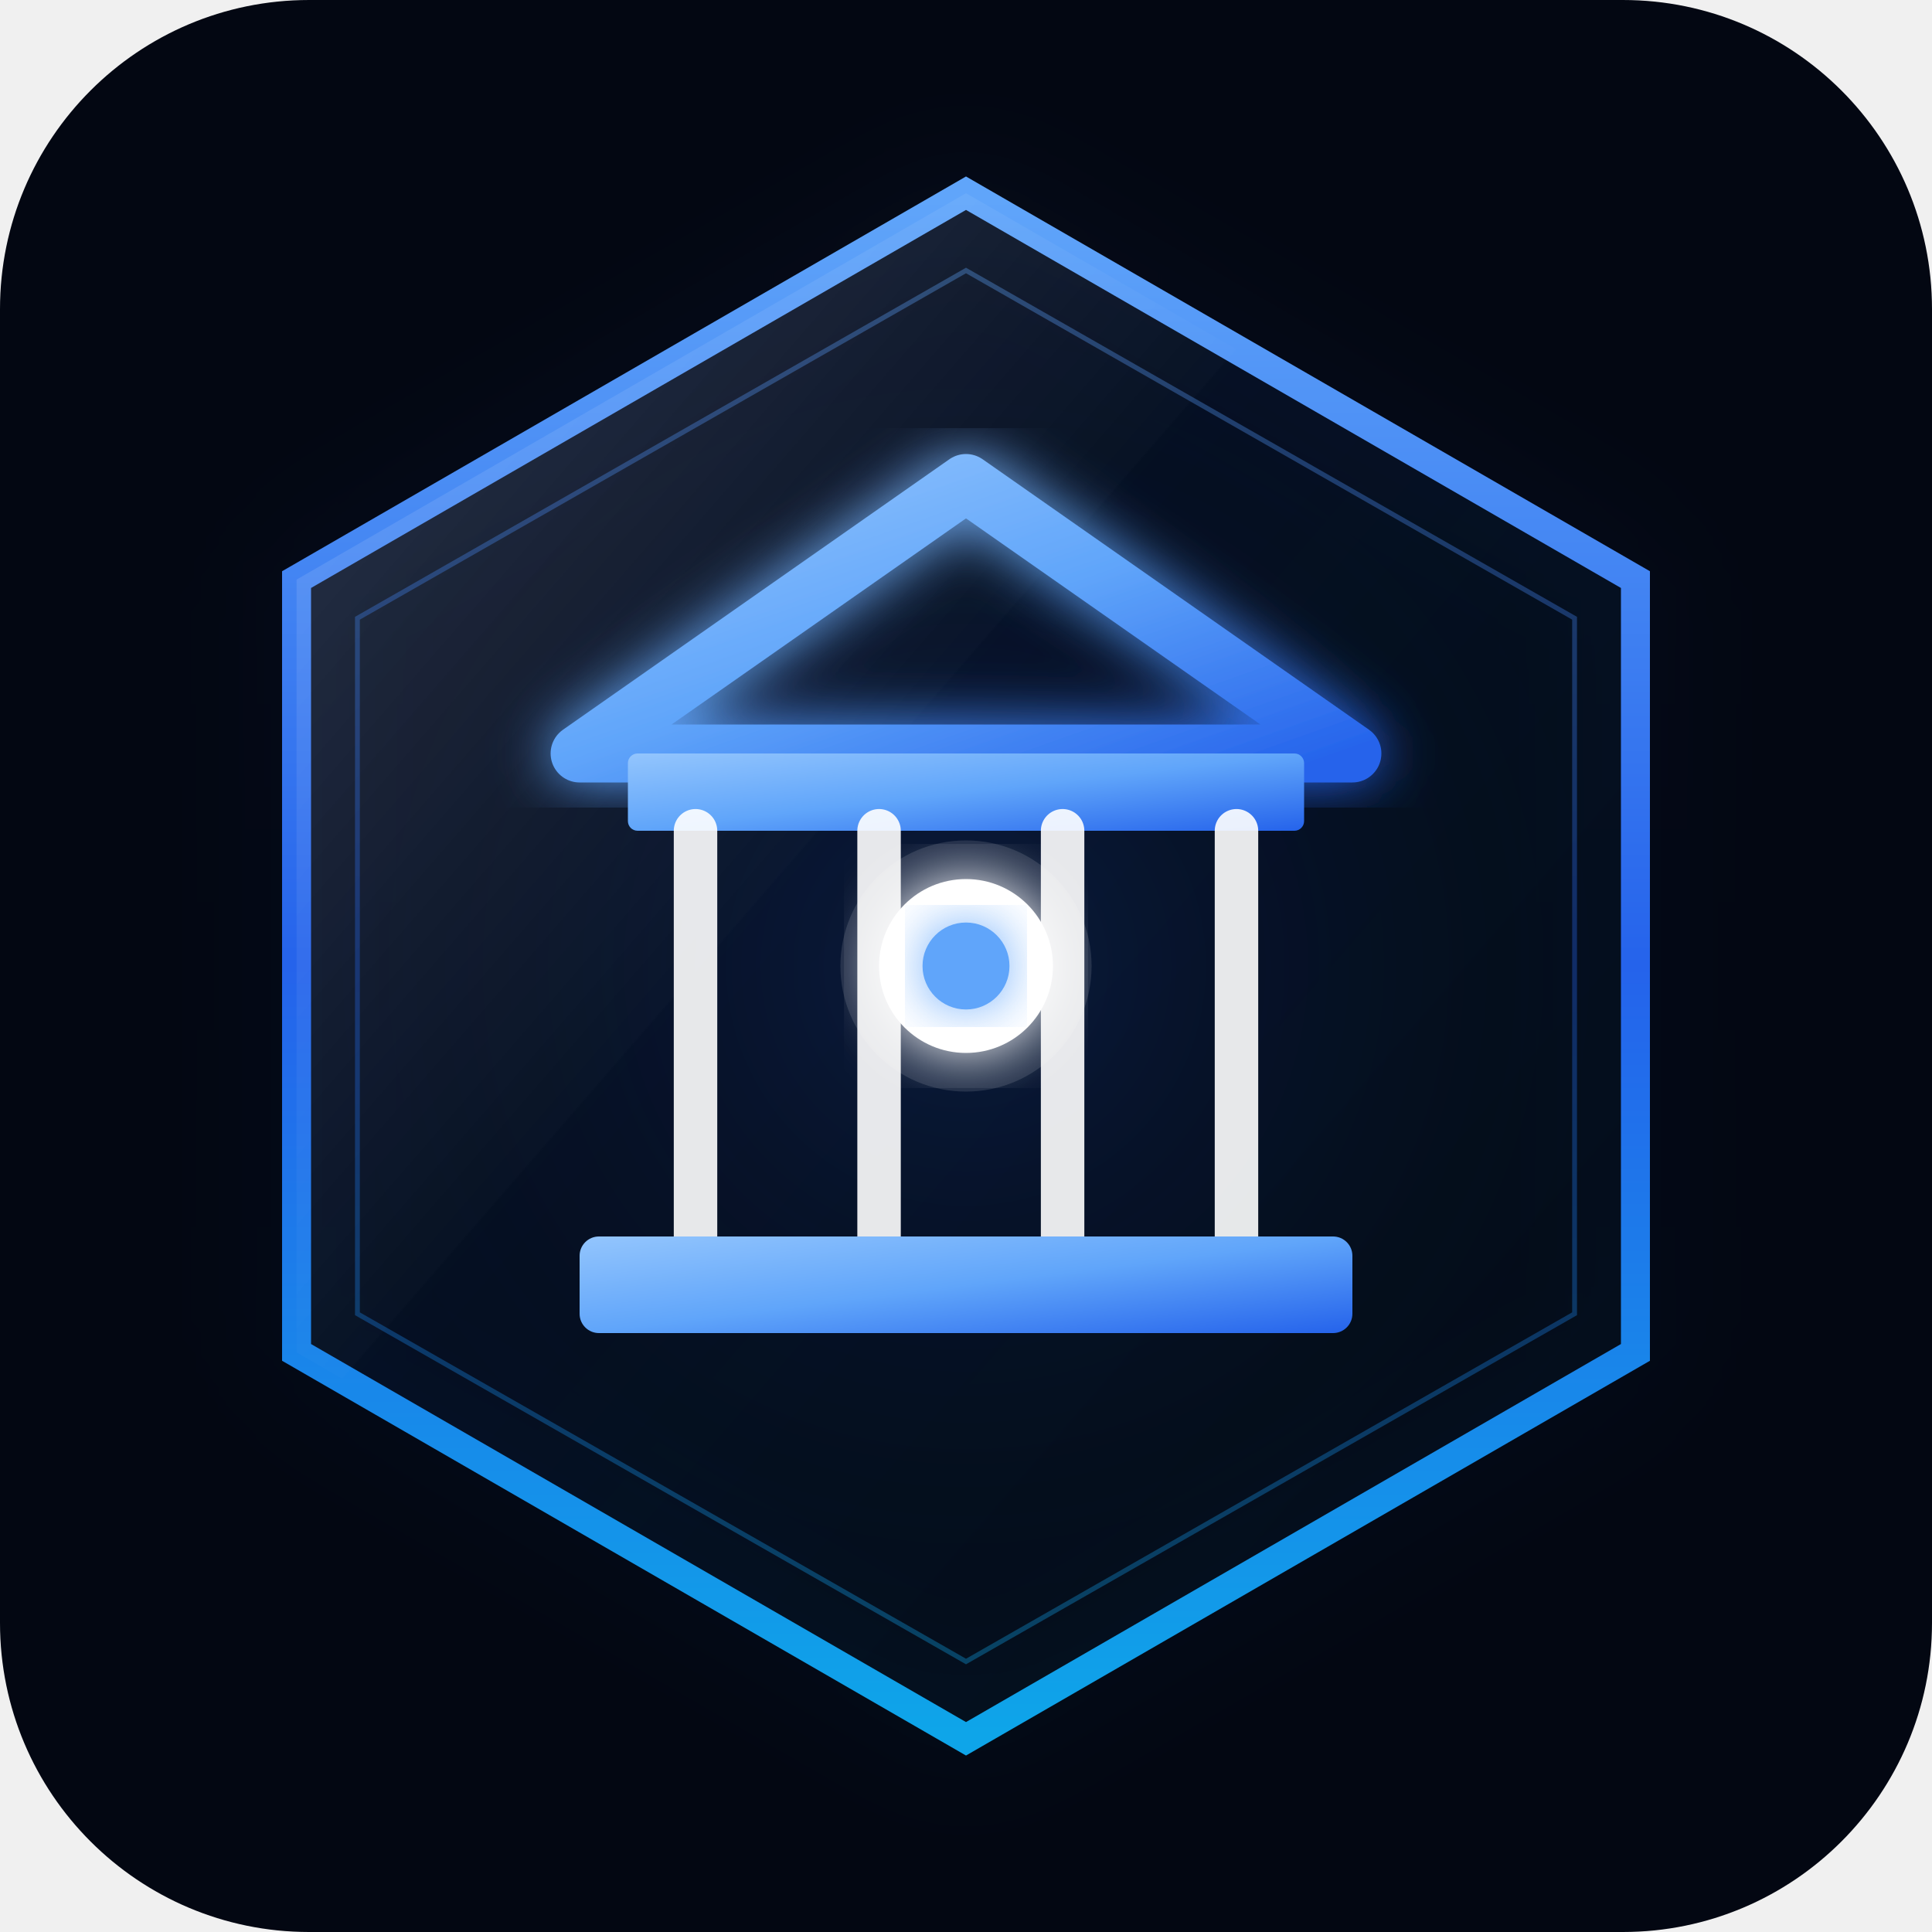
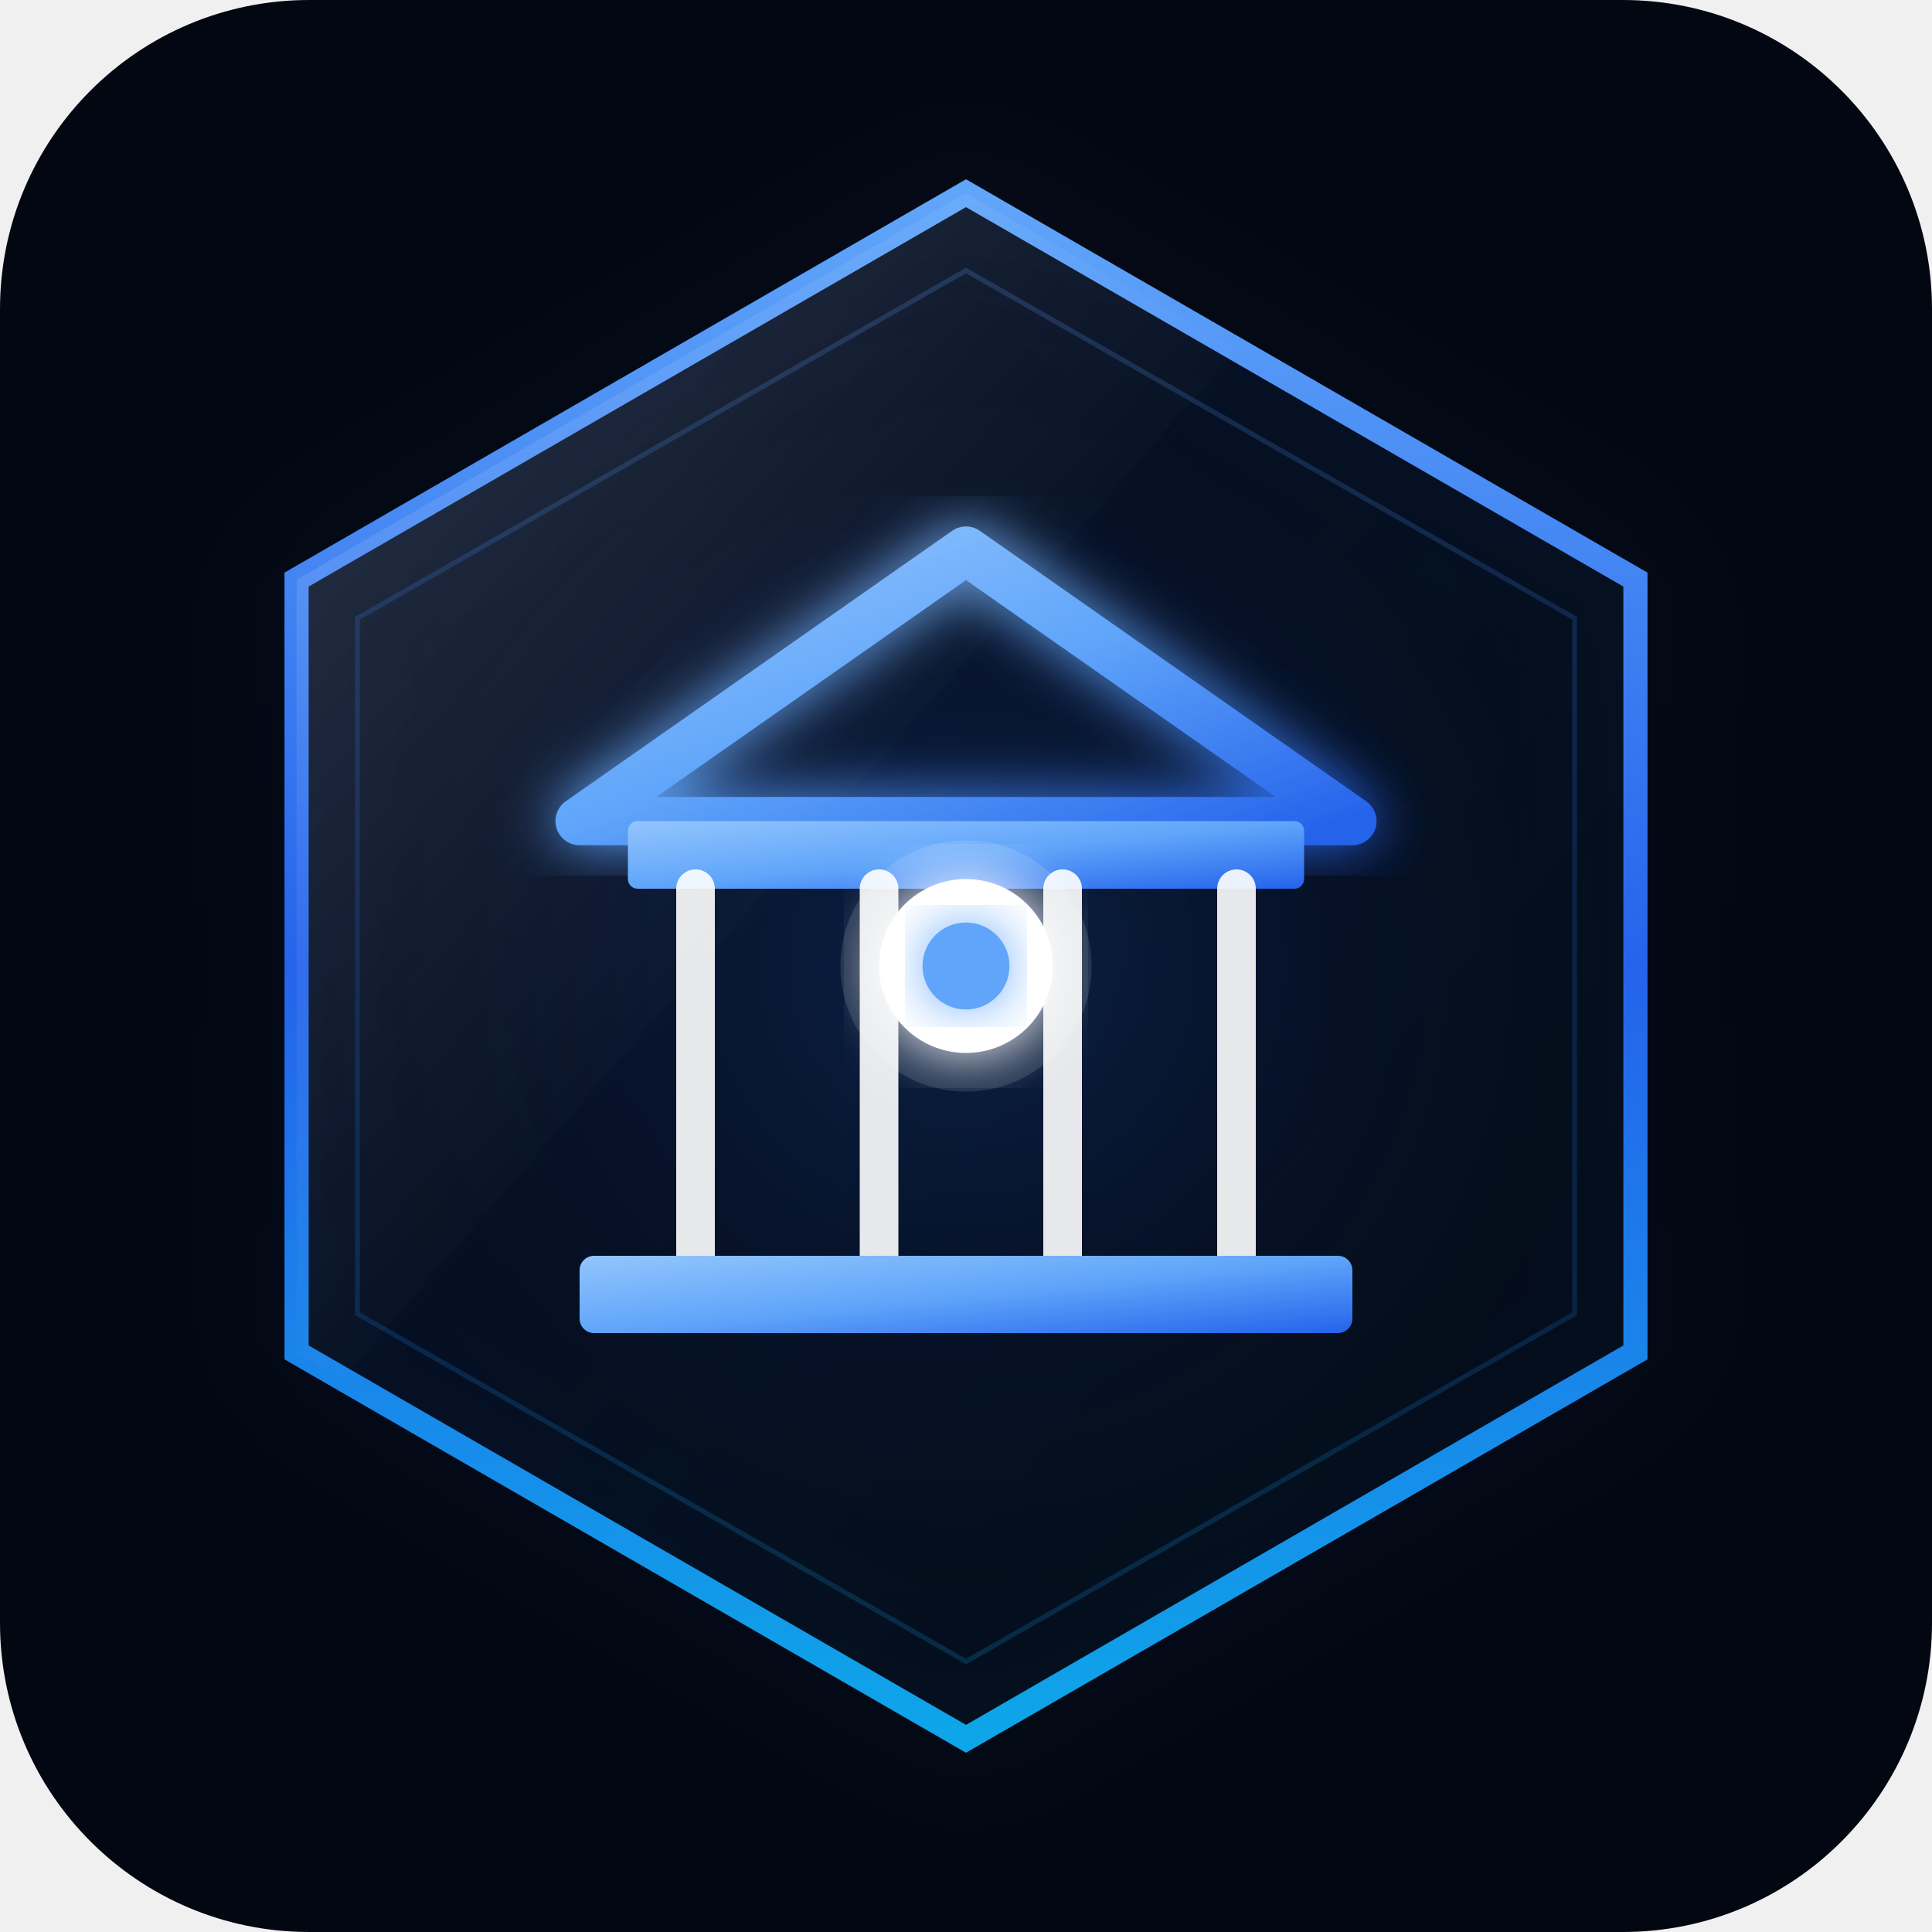
<svg xmlns="http://www.w3.org/2000/svg" viewBox="0 0 200 200">
  <defs>
    <filter id="glow" x="-40%" y="-40%" width="180%" height="180%">
      <feGaussianBlur stdDeviation="6" result="blur" />
      <feMerge>
        <feMergeNode in="blur" />
        <feMergeNode in="SourceGraphic" />
      </feMerge>
    </filter>
    <filter id="softGlow" x="-20%" y="-20%" width="140%" height="140%">
      <feGaussianBlur stdDeviation="3" result="blur" />
      <feMerge>
        <feMergeNode in="blur" />
        <feMergeNode in="SourceGraphic" />
      </feMerge>
    </filter>
    <linearGradient id="hexGrad" x1="0%" y1="0%" x2="0%" y2="100%">
      <stop offset="0%" stop-color="#60a5fa" />
      <stop offset="50%" stop-color="#2563eb" />
      <stop offset="100%" stop-color="#0ea5e9" />
    </linearGradient>
    <linearGradient id="hexFill" x1="0%" y1="0%" x2="100%" y2="100%">
      <stop offset="0%" stop-color="#2563eb" stop-opacity="0.1" />
      <stop offset="100%" stop-color="#0ea5e9" stop-opacity="0.02" />
    </linearGradient>
    <linearGradient id="iconGrad" x1="0%" y1="0%" x2="100%" y2="100%">
      <stop offset="0%" stop-color="#93c5fd" />
      <stop offset="50%" stop-color="#60a5fa" />
      <stop offset="100%" stop-color="#2563eb" />
    </linearGradient>
    <radialGradient id="centerGlow" cx="50%" cy="50%" r="50%">
-       <stop offset="0%" stop-color="#2563eb" stop-opacity="0.15" />
+       <stop offset="0%" stop-color="#2563eb" stop-opacity="0.2" />
      <stop offset="100%" stop-color="#030712" stop-opacity="0" />
    </radialGradient>
    <linearGradient id="glassGrad" x1="0%" y1="0%" x2="100%" y2="100%">
      <stop offset="0%" stop-color="#ffffff" stop-opacity="0.15" />
      <stop offset="40%" stop-color="#ffffff" stop-opacity="0.01" />
      <stop offset="40.1%" stop-color="#ffffff" stop-opacity="0" />
      <stop offset="100%" stop-color="#ffffff" stop-opacity="0" />
    </linearGradient>
  </defs>
  <rect width="100%" height="100%" fill="#030712" rx="32" />
-   <circle cx="100" cy="100" r="70" fill="url(#centerGlow)" />
+   <circle cx="100" cy="100" r="75" fill="url(#centerGlow)" />
  <polygon points="100,20 169.3,60 169.3,140 100,180 30.7,140 30.7,60" fill="none" stroke="url(#hexGrad)" stroke-width="0.8" opacity="0.3" filter="url(#glow)" />
-   <polygon points="100,20 169.3,60 169.3,140 100,180 30.7,140 30.7,60" fill="url(#hexFill)" stroke="url(#hexGrad)" stroke-width="3" />
+   <polygon points="100,20 169.3,60 169.3,140 100,180 30.7,140 30.7,60" fill="url(#hexFill)" stroke="url(#hexGrad)" stroke-width="2.5" />
  <polygon points="100,20 169.3,60 169.3,140 100,180 30.7,140 30.7,60" fill="url(#glassGrad)" />
-   <polygon points="100,28 163,64 163,136 100,172 37,136 37,64" fill="none" stroke="url(#hexGrad)" stroke-width="0.5" opacity="0.35" />
-   <path d="M 60,78 L 100,50 L 140,78 Z" fill="none" stroke="url(#iconGrad)" stroke-width="6" stroke-linejoin="round" filter="url(#softGlow)" />
-   <rect x="65" y="78" width="70" height="8" rx="1" fill="url(#iconGrad)" />
-   <line x1="72" y1="86" x2="72" y2="128" stroke="#FFFFFF" stroke-width="4.5" stroke-linecap="round" opacity="0.9" />
-   <line x1="91" y1="86" x2="91" y2="128" stroke="#FFFFFF" stroke-width="4.5" stroke-linecap="round" opacity="0.9" />
-   <line x1="110" y1="86" x2="110" y2="128" stroke="#FFFFFF" stroke-width="4.5" stroke-linecap="round" opacity="0.9" />
-   <line x1="128" y1="86" x2="128" y2="128" stroke="#FFFFFF" stroke-width="4.5" stroke-linecap="round" opacity="0.9" />
-   <rect x="60" y="128" width="80" height="10" rx="2" fill="url(#iconGrad)" />
+   <polygon points="100,28 163,64 163,136 100,172 37,136 37,64" fill="none" stroke="url(#hexGrad)" stroke-width="0.5" opacity="0.2" />
+   <g transform="translate(10, 10)">
+     <path d="M 50,75 L 90,47 L 130,75 Z" fill="none" stroke="url(#iconGrad)" stroke-width="5" stroke-linejoin="round" filter="url(#softGlow)" />
+     <rect x="55" y="75" width="70" height="7" rx="1" fill="url(#iconGrad)" />
+     <line x1="62" y1="82" x2="62" y2="120" stroke="#FFFFFF" stroke-width="4" stroke-linecap="round" opacity="0.9" />
+     <line x1="81" y1="82" x2="81" y2="120" stroke="#FFFFFF" stroke-width="4" stroke-linecap="round" opacity="0.9" />
+     <line x1="100" y1="82" x2="100" y2="120" stroke="#FFFFFF" stroke-width="4" stroke-linecap="round" opacity="0.9" />
+     <line x1="118" y1="82" x2="118" y2="120" stroke="#FFFFFF" stroke-width="4" stroke-linecap="round" opacity="0.9" />
+     <rect x="50" y="120" width="80" height="8" rx="1.5" fill="url(#iconGrad)" />
+   </g>
  <circle cx="100" cy="100" r="13" fill="#FFFFFF" opacity="0.12" />
  <circle cx="100" cy="100" r="9" fill="#FFFFFF" filter="url(#softGlow)" />
  <circle cx="100" cy="100" r="4.5" fill="#60a5fa" filter="url(#softGlow)" />
</svg>
